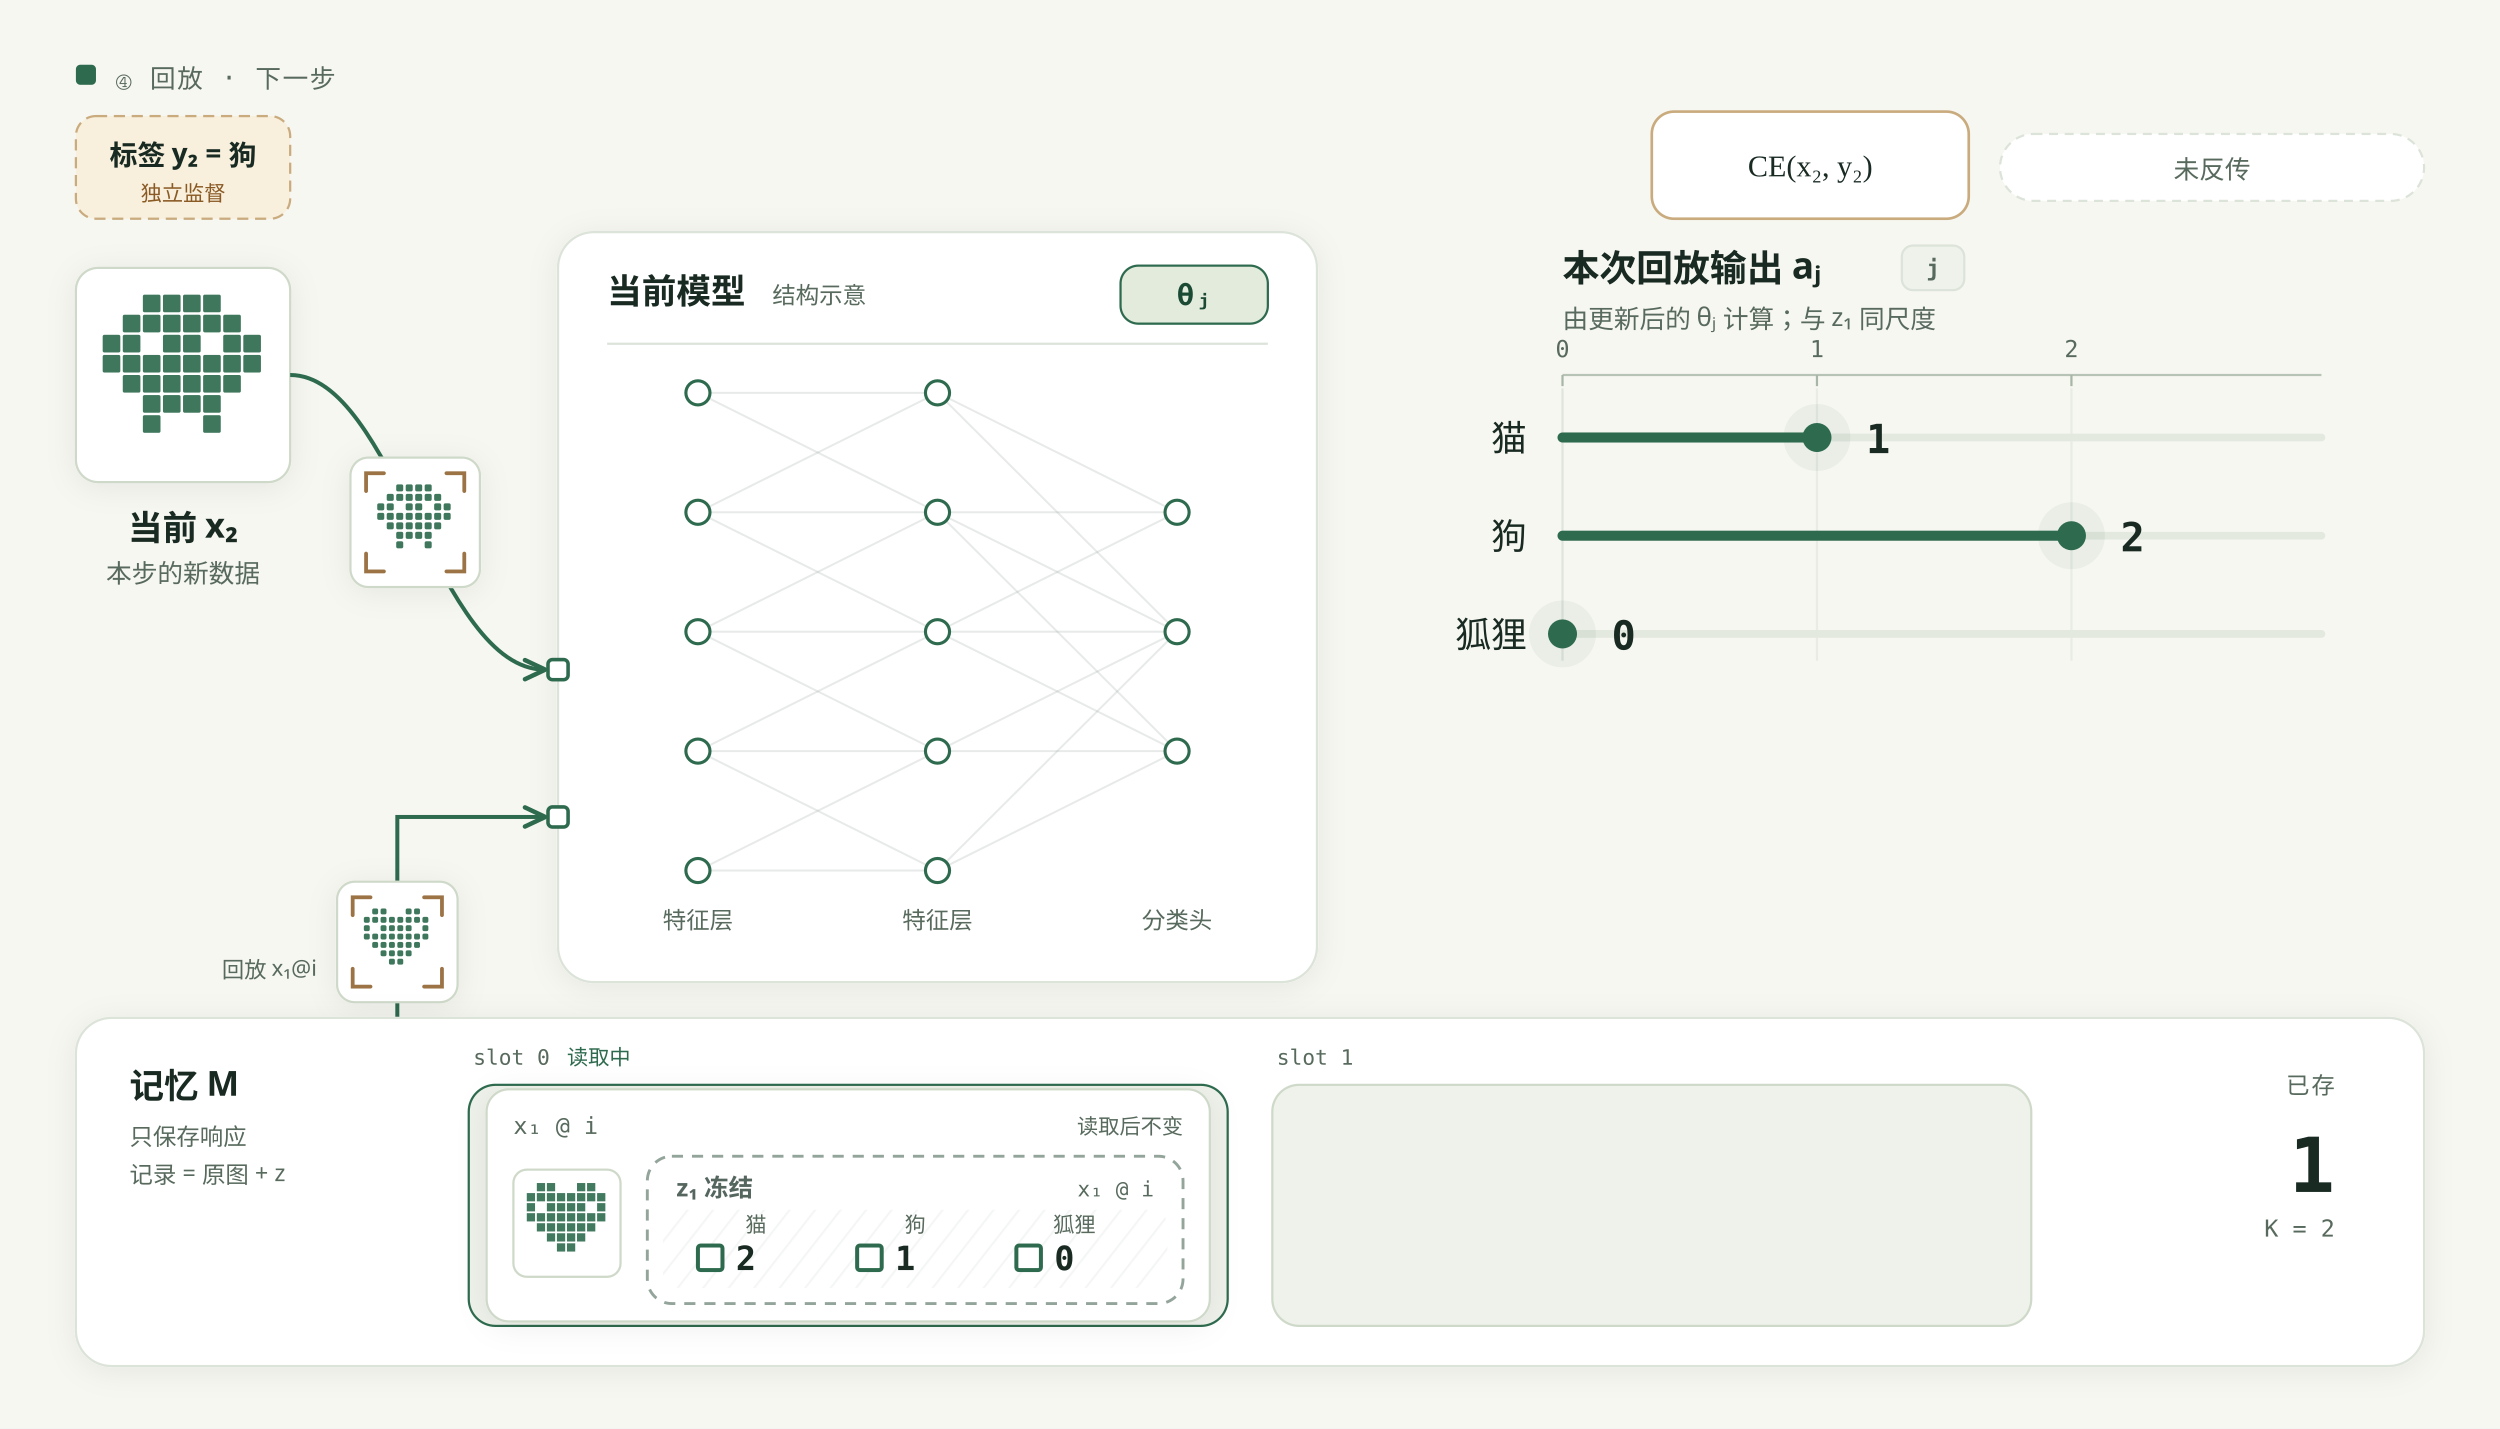
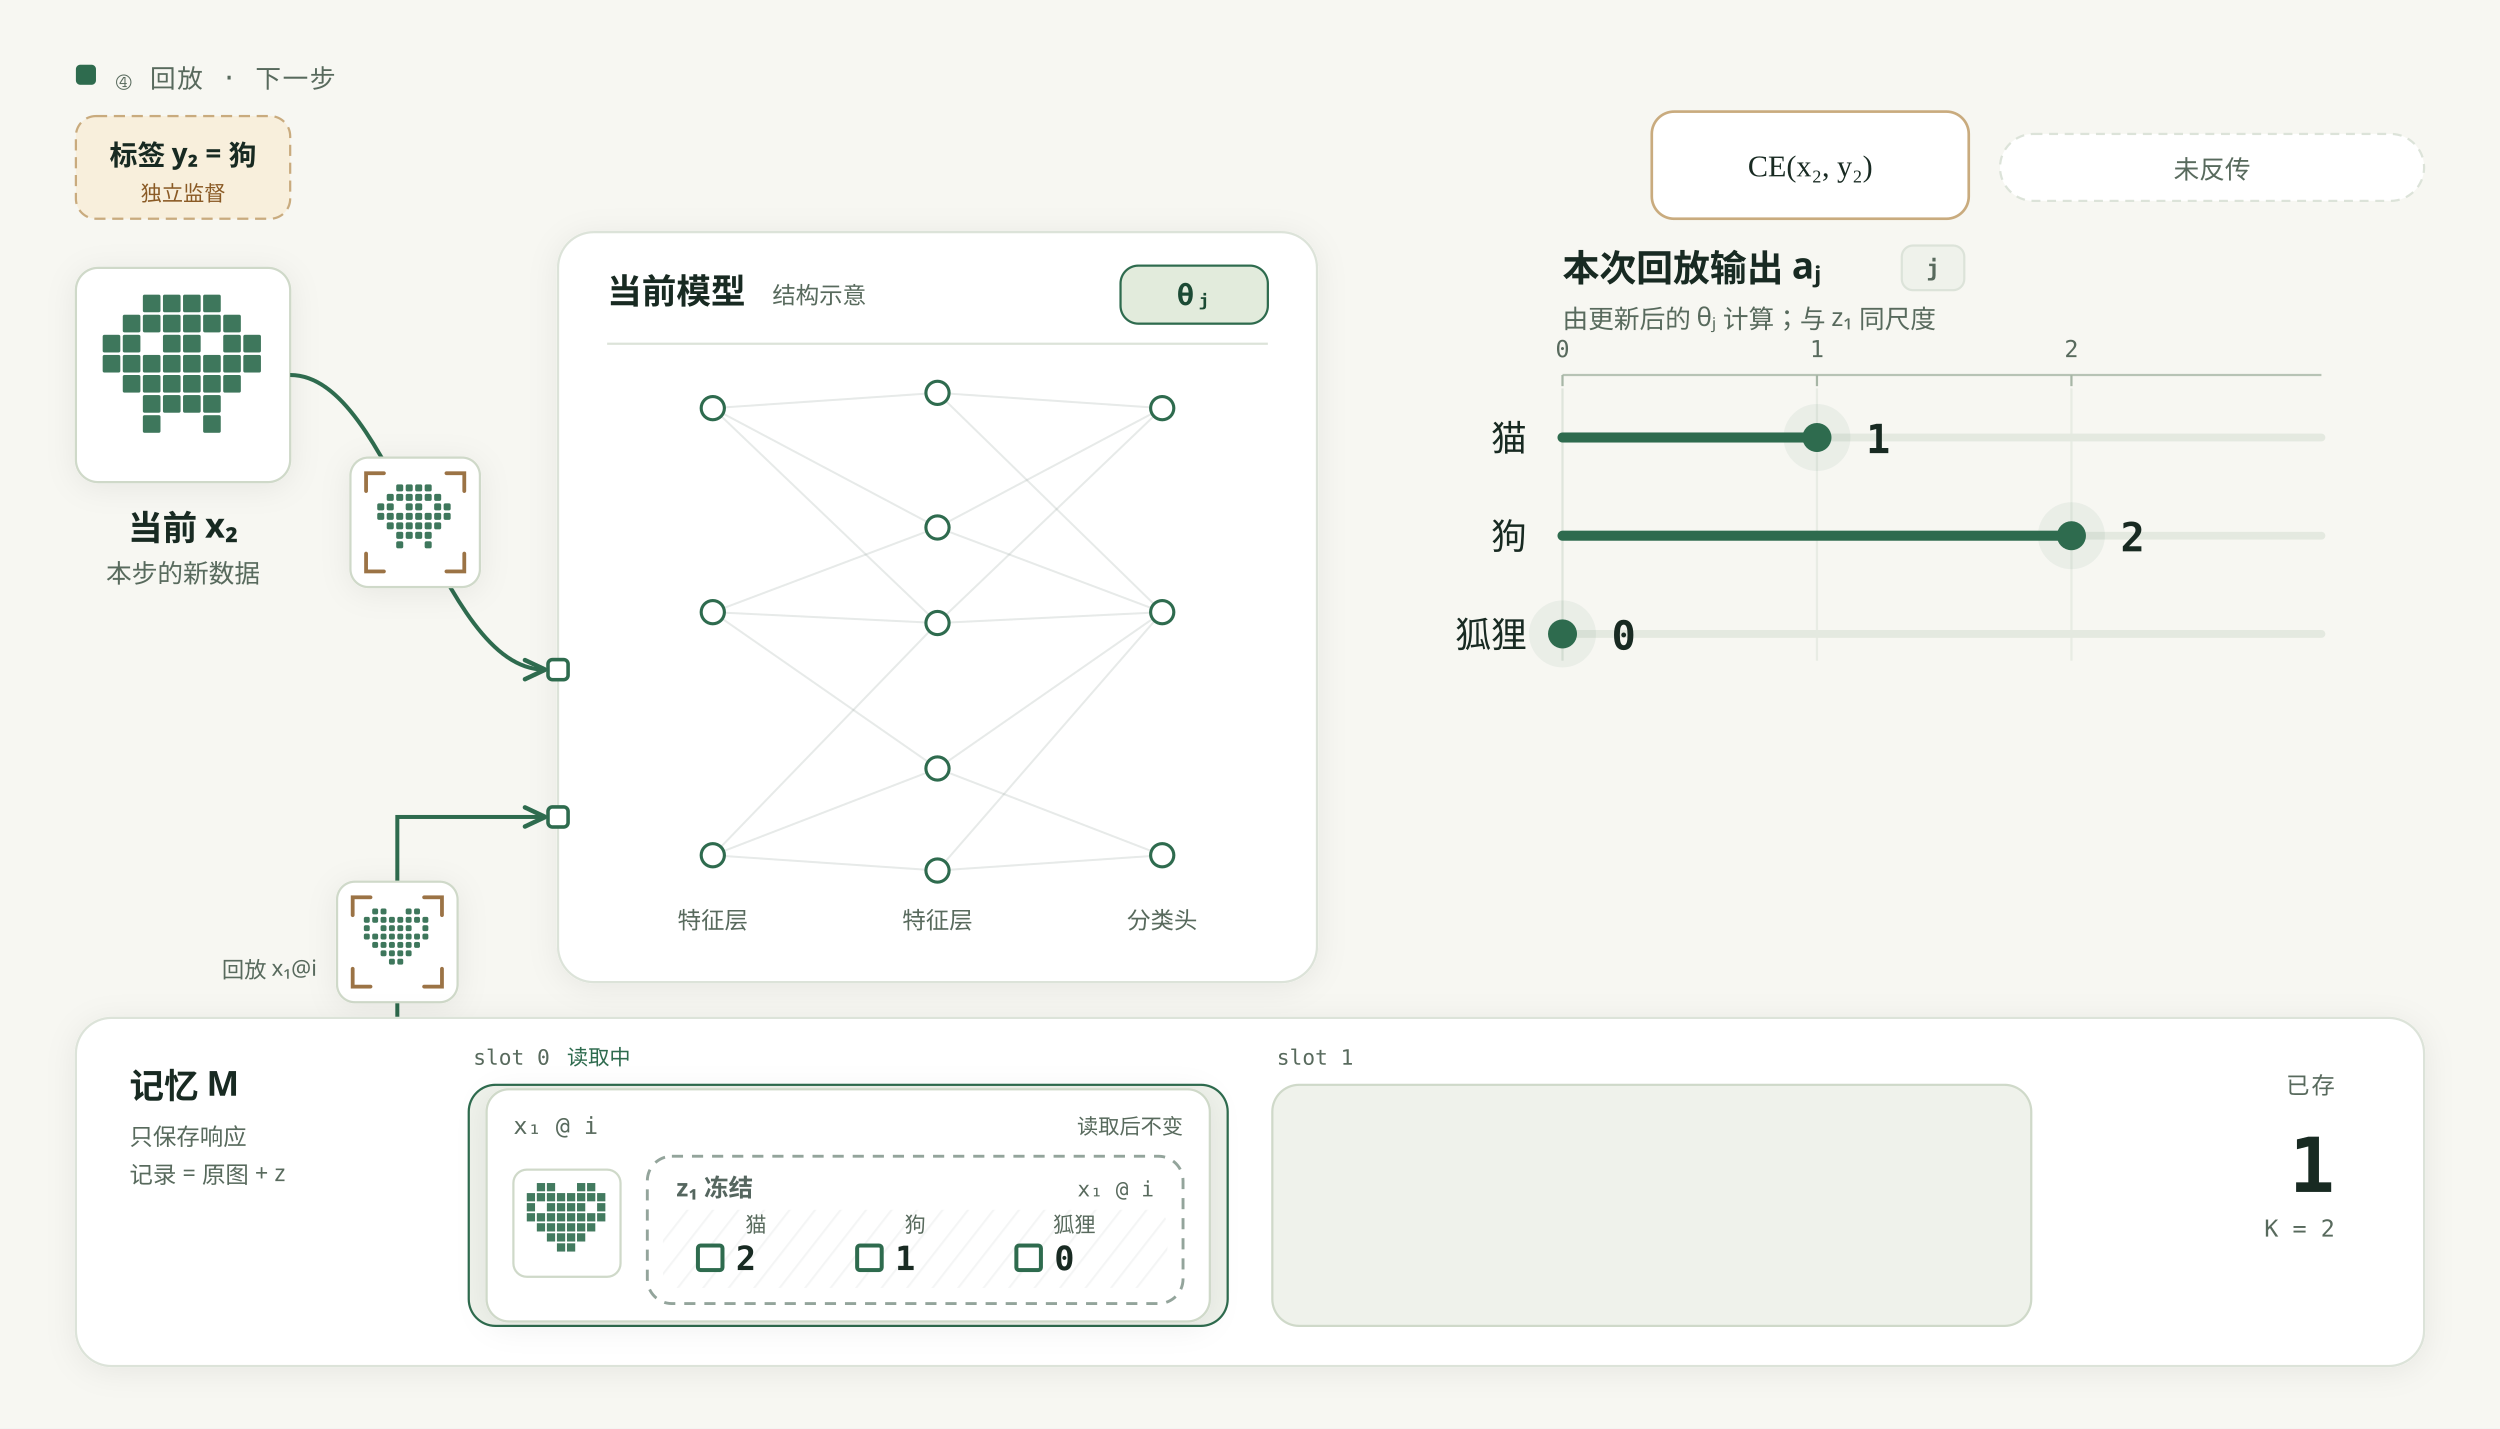
<svg xmlns="http://www.w3.org/2000/svg" width="1120" height="640" viewBox="0 0 1120 640" role="img" aria-labelledby="t d">
  <defs>
    <filter id="card" x="-25%" y="-25%" width="160%" height="165%">
      <feDropShadow dx="0" dy="2" stdDeviation="7" flood-color="#182a22" flood-opacity="0.07" />
    </filter>
    <pattern id="hatch" width="9" height="9" patternUnits="userSpaceOnUse" patternTransform="rotate(38)">
      <rect width="9" height="9" fill="#ffffff" />
      <rect width="1" height="9" fill="#55665f" opacity="0.06" />
    </pattern>
    <marker id="aData" viewBox="0 0 10 10" refX="8.4" refY="5" markerWidth="7" markerHeight="7" orient="auto-start-reverse">
      <path d="M1.4 1.6 L8.6 5 L1.4 8.4" fill="none" stroke="#2e6b4e" stroke-width="1.6" stroke-linecap="round" stroke-linejoin="round" />
    </marker>
    <marker id="aWarn" viewBox="0 0 10 10" refX="8.4" refY="5" markerWidth="7" markerHeight="7" orient="auto-start-reverse">
      <path d="M1.4 1.6 L8.6 5 L1.4 8.4" fill="none" stroke="#8a5a25" stroke-width="1.6" stroke-linecap="round" stroke-linejoin="round" />
    </marker>
    <marker id="aFrozen" viewBox="0 0 10 10" refX="8.4" refY="5" markerWidth="7" markerHeight="7" orient="auto-start-reverse">
      <path d="M1.4 1.6 L8.6 5 L1.4 8.4" fill="none" stroke="#7b8d84" stroke-width="1.6" stroke-linecap="round" stroke-linejoin="round" />
    </marker>
  </defs>
  <rect width="1120" height="640" fill="#f7f7f2" />
  <rect x="34" y="29" width="9" height="9" rx="2" fill="#2e6b4e" />
  <text x="52" y="39" font-family="'Cascadia Mono','Consolas','SFMono-Regular',monospace" font-size="11.5" fill="#586a5d" font-weight="400" text-anchor="start" letter-spacing="0.06em">④ 回放 · 下一步</text>
  <rect x="250" y="104" width="340" height="336" rx="16" fill="#ffffff" stroke="#dce3d9" stroke-width="1" filter="url(#card)" />
  <text x="272" y="136" font-family="'Segoe UI','Microsoft YaHei','PingFang SC',sans-serif" font-size="15.5" fill="#182a22" font-weight="600" text-anchor="start">当前模型</text>
  <text x="346" y="136" font-family="'Segoe UI','Microsoft YaHei','PingFang SC',sans-serif" font-size="10.5" fill="#586a5d" font-weight="400" text-anchor="start">结构示意</text>
  <g opacity="1">
    <rect x="502" y="119" width="66" height="26" rx="8" fill="#e2ebdc" stroke="#2e6b4e" stroke-width="1" />
    <text x="535" y="136.68" font-family="'Cascadia Mono','Consolas','SFMono-Regular',monospace" font-size="13" fill="#1b4a34" font-weight="600" text-anchor="middle">θⱼ</text>
  </g>
  <path d="M272 154H568" stroke="#dce3d9" stroke-width="1" />
-   <line x1="312.67" y1="176" x2="420" y2="176" stroke="#9aa8a1" stroke-width="0.9" opacity="0.24" />
-   <line x1="312.67" y1="176" x2="420" y2="229.5" stroke="#9aa8a1" stroke-width="0.9" opacity="0.24" />
-   <line x1="312.67" y1="229.5" x2="420" y2="176" stroke="#9aa8a1" stroke-width="0.9" opacity="0.24" />
-   <line x1="312.67" y1="229.5" x2="420" y2="229.5" stroke="#9aa8a1" stroke-width="0.9" opacity="0.24" />
-   <line x1="312.67" y1="229.5" x2="420" y2="283" stroke="#9aa8a1" stroke-width="0.9" opacity="0.24" />
-   <line x1="312.67" y1="283" x2="420" y2="229.5" stroke="#9aa8a1" stroke-width="0.9" opacity="0.24" />
-   <line x1="312.67" y1="283" x2="420" y2="283" stroke="#9aa8a1" stroke-width="0.9" opacity="0.24" />
-   <line x1="312.67" y1="283" x2="420" y2="336.5" stroke="#9aa8a1" stroke-width="0.9" opacity="0.24" />
-   <line x1="312.67" y1="336.5" x2="420" y2="283" stroke="#9aa8a1" stroke-width="0.9" opacity="0.24" />
-   <line x1="312.67" y1="336.5" x2="420" y2="336.5" stroke="#9aa8a1" stroke-width="0.9" opacity="0.24" />
-   <line x1="312.67" y1="336.5" x2="420" y2="390" stroke="#9aa8a1" stroke-width="0.9" opacity="0.24" />
-   <line x1="312.67" y1="390" x2="420" y2="336.5" stroke="#9aa8a1" stroke-width="0.9" opacity="0.24" />
-   <line x1="312.67" y1="390" x2="420" y2="390" stroke="#9aa8a1" stroke-width="0.9" opacity="0.24" />
-   <line x1="420" y1="176" x2="527.33" y2="229.5" stroke="#9aa8a1" stroke-width="0.9" opacity="0.24" />
-   <line x1="420" y1="176" x2="527.33" y2="283" stroke="#9aa8a1" stroke-width="0.9" opacity="0.24" />
-   <line x1="420" y1="229.5" x2="527.33" y2="229.5" stroke="#9aa8a1" stroke-width="0.9" opacity="0.24" />
-   <line x1="420" y1="229.5" x2="527.33" y2="283" stroke="#9aa8a1" stroke-width="0.9" opacity="0.24" />
-   <line x1="420" y1="229.5" x2="527.33" y2="336.5" stroke="#9aa8a1" stroke-width="0.9" opacity="0.24" />
-   <line x1="420" y1="283" x2="527.33" y2="229.5" stroke="#9aa8a1" stroke-width="0.9" opacity="0.24" />
-   <line x1="420" y1="283" x2="527.33" y2="283" stroke="#9aa8a1" stroke-width="0.9" opacity="0.24" />
-   <line x1="420" y1="283" x2="527.33" y2="336.5" stroke="#9aa8a1" stroke-width="0.9" opacity="0.24" />
-   <line x1="420" y1="336.5" x2="527.33" y2="283" stroke="#9aa8a1" stroke-width="0.9" opacity="0.24" />
-   <line x1="420" y1="336.5" x2="527.33" y2="336.5" stroke="#9aa8a1" stroke-width="0.9" opacity="0.24" />
-   <line x1="420" y1="390" x2="527.33" y2="283" stroke="#9aa8a1" stroke-width="0.9" opacity="0.24" />
-   <line x1="420" y1="390" x2="527.33" y2="336.5" stroke="#9aa8a1" stroke-width="0.9" opacity="0.24" />
-   <circle cx="312.67" cy="176" r="5.4" fill="#ffffff" stroke="#2e6b4e" stroke-width="1.4" />
-   <circle cx="312.67" cy="229.5" r="5.4" fill="#ffffff" stroke="#2e6b4e" stroke-width="1.4" />
-   <circle cx="312.67" cy="283" r="5.4" fill="#ffffff" stroke="#2e6b4e" stroke-width="1.4" />
-   <circle cx="312.67" cy="336.5" r="5.4" fill="#ffffff" stroke="#2e6b4e" stroke-width="1.4" />
-   <circle cx="312.67" cy="390" r="5.4" fill="#ffffff" stroke="#2e6b4e" stroke-width="1.4" />
-   <circle cx="420" cy="176" r="5.4" fill="#ffffff" stroke="#2e6b4e" stroke-width="1.4" />
-   <circle cx="420" cy="229.5" r="5.4" fill="#ffffff" stroke="#2e6b4e" stroke-width="1.4" />
-   <circle cx="420" cy="283" r="5.4" fill="#ffffff" stroke="#2e6b4e" stroke-width="1.4" />
-   <circle cx="420" cy="336.5" r="5.4" fill="#ffffff" stroke="#2e6b4e" stroke-width="1.4" />
-   <circle cx="420" cy="390" r="5.4" fill="#ffffff" stroke="#2e6b4e" stroke-width="1.4" />
-   <circle cx="527.33" cy="229.5" r="5.4" fill="#ffffff" stroke="#2e6b4e" stroke-width="1.4" />
-   <circle cx="527.33" cy="283" r="5.4" fill="#ffffff" stroke="#2e6b4e" stroke-width="1.4" />
-   <circle cx="527.33" cy="336.5" r="5.4" fill="#ffffff" stroke="#2e6b4e" stroke-width="1.4" />
-   <text x="312.67" y="416" font-family="'Segoe UI','Microsoft YaHei','PingFang SC',sans-serif" font-size="10.5" fill="#586a5d" font-weight="400" text-anchor="middle">特征层</text>
+   <line x1="319.33" y1="182.85" x2="420" y2="176" stroke="#9aa8a1" stroke-width="0.9" opacity="0.24" />
+   <line x1="319.33" y1="182.85" x2="420" y2="236.31" stroke="#9aa8a1" stroke-width="0.9" opacity="0.24" />
+   <line x1="319.33" y1="182.85" x2="420" y2="279.11" stroke="#9aa8a1" stroke-width="0.9" opacity="0.24" />
+   <line x1="319.33" y1="274.25" x2="420" y2="279.11" stroke="#9aa8a1" stroke-width="0.9" opacity="0.24" />
+   <line x1="319.33" y1="274.25" x2="420" y2="236.31" stroke="#9aa8a1" stroke-width="0.9" opacity="0.24" />
+   <line x1="319.33" y1="274.25" x2="420" y2="344.28" stroke="#9aa8a1" stroke-width="0.9" opacity="0.24" />
+   <line x1="319.33" y1="383.15" x2="420" y2="390" stroke="#9aa8a1" stroke-width="0.9" opacity="0.24" />
+   <line x1="319.33" y1="383.15" x2="420" y2="344.28" stroke="#9aa8a1" stroke-width="0.9" opacity="0.24" />
+   <line x1="319.33" y1="383.15" x2="420" y2="279.11" stroke="#9aa8a1" stroke-width="0.9" opacity="0.24" />
+   <line x1="420" y1="176" x2="520.67" y2="182.85" stroke="#9aa8a1" stroke-width="0.9" opacity="0.24" />
+   <line x1="420" y1="176" x2="520.67" y2="274.25" stroke="#9aa8a1" stroke-width="0.9" opacity="0.24" />
+   <line x1="420" y1="236.31" x2="520.67" y2="274.25" stroke="#9aa8a1" stroke-width="0.9" opacity="0.24" />
+   <line x1="420" y1="236.31" x2="520.67" y2="182.85" stroke="#9aa8a1" stroke-width="0.9" opacity="0.24" />
+   <line x1="420" y1="279.11" x2="520.67" y2="274.25" stroke="#9aa8a1" stroke-width="0.9" opacity="0.24" />
+   <line x1="420" y1="279.11" x2="520.67" y2="182.85" stroke="#9aa8a1" stroke-width="0.9" opacity="0.24" />
+   <line x1="420" y1="344.28" x2="520.67" y2="383.15" stroke="#9aa8a1" stroke-width="0.9" opacity="0.24" />
+   <line x1="420" y1="344.28" x2="520.67" y2="274.25" stroke="#9aa8a1" stroke-width="0.9" opacity="0.24" />
+   <line x1="420" y1="390" x2="520.67" y2="383.15" stroke="#9aa8a1" stroke-width="0.9" opacity="0.24" />
+   <line x1="420" y1="390" x2="520.67" y2="274.25" stroke="#9aa8a1" stroke-width="0.9" opacity="0.24" />
+   <circle cx="319.33" cy="182.85" r="5.2" fill="#ffffff" stroke="#2e6b4e" stroke-width="1.4" />
+   <circle cx="319.33" cy="274.25" r="5.2" fill="#ffffff" stroke="#2e6b4e" stroke-width="1.4" />
+   <circle cx="319.33" cy="383.15" r="5.2" fill="#ffffff" stroke="#2e6b4e" stroke-width="1.4" />
+   <circle cx="420" cy="176" r="5.2" fill="#ffffff" stroke="#2e6b4e" stroke-width="1.4" />
+   <circle cx="420" cy="236.31" r="5.2" fill="#ffffff" stroke="#2e6b4e" stroke-width="1.4" />
+   <circle cx="420" cy="279.11" r="5.2" fill="#ffffff" stroke="#2e6b4e" stroke-width="1.4" />
+   <circle cx="420" cy="344.28" r="5.2" fill="#ffffff" stroke="#2e6b4e" stroke-width="1.4" />
+   <circle cx="420" cy="390" r="5.2" fill="#ffffff" stroke="#2e6b4e" stroke-width="1.4" />
+   <circle cx="520.67" cy="182.85" r="5.2" fill="#ffffff" stroke="#2e6b4e" stroke-width="1.4" />
+   <circle cx="520.67" cy="274.25" r="5.2" fill="#ffffff" stroke="#2e6b4e" stroke-width="1.4" />
+   <circle cx="520.67" cy="383.15" r="5.2" fill="#ffffff" stroke="#2e6b4e" stroke-width="1.4" />
+   <text x="319.33" y="416" font-family="'Segoe UI','Microsoft YaHei','PingFang SC',sans-serif" font-size="10.5" fill="#586a5d" font-weight="400" text-anchor="middle">特征层</text>
  <text x="420" y="416" font-family="'Segoe UI','Microsoft YaHei','PingFang SC',sans-serif" font-size="10.5" fill="#586a5d" font-weight="400" text-anchor="middle">特征层</text>
-   <text x="527.33" y="416" font-family="'Segoe UI','Microsoft YaHei','PingFang SC',sans-serif" font-size="10.5" fill="#586a5d" font-weight="400" text-anchor="middle">分类头</text>
+   <text x="520.67" y="416" font-family="'Segoe UI','Microsoft YaHei','PingFang SC',sans-serif" font-size="10.5" fill="#586a5d" font-weight="400" text-anchor="middle">分类头</text>
  <rect x="245.5" y="295.5" width="9" height="9" rx="2" fill="#ffffff" stroke="#2e6b4e" stroke-width="1.6" />
  <rect x="245.5" y="361.5" width="9" height="9" rx="2" fill="#ffffff" stroke="#2e6b4e" stroke-width="1.6" />
  <g opacity="1">
    <rect x="34" y="120" width="96" height="96" rx="10" fill="#ffffff" stroke="#cfd9c9" stroke-width="1" filter="url(#card)" />
    <rect x="64" y="132" width="7.9" height="7.9" rx="0.7" fill="#2e6b4e" opacity="0.92" />
    <rect x="73" y="132" width="7.9" height="7.9" rx="0.7" fill="#2e6b4e" opacity="0.92" />
    <rect x="82" y="132" width="7.9" height="7.9" rx="0.7" fill="#2e6b4e" opacity="0.92" />
    <rect x="91" y="132" width="7.9" height="7.9" rx="0.7" fill="#2e6b4e" opacity="0.92" />
    <rect x="55" y="141" width="7.9" height="7.9" rx="0.7" fill="#2e6b4e" opacity="0.92" />
    <rect x="64" y="141" width="7.9" height="7.9" rx="0.7" fill="#2e6b4e" opacity="0.92" />
    <rect x="73" y="141" width="7.9" height="7.9" rx="0.7" fill="#2e6b4e" opacity="0.92" />
    <rect x="82" y="141" width="7.9" height="7.9" rx="0.7" fill="#2e6b4e" opacity="0.92" />
    <rect x="91" y="141" width="7.9" height="7.9" rx="0.7" fill="#2e6b4e" opacity="0.92" />
    <rect x="100" y="141" width="7.9" height="7.9" rx="0.7" fill="#2e6b4e" opacity="0.92" />
    <rect x="46" y="150" width="7.9" height="7.9" rx="0.7" fill="#2e6b4e" opacity="0.92" />
    <rect x="55" y="150" width="7.9" height="7.9" rx="0.7" fill="#2e6b4e" opacity="0.92" />
    <rect x="73" y="150" width="7.9" height="7.9" rx="0.7" fill="#2e6b4e" opacity="0.92" />
    <rect x="82" y="150" width="7.9" height="7.9" rx="0.7" fill="#2e6b4e" opacity="0.92" />
    <rect x="100" y="150" width="7.9" height="7.9" rx="0.7" fill="#2e6b4e" opacity="0.92" />
    <rect x="109" y="150" width="7.9" height="7.9" rx="0.7" fill="#2e6b4e" opacity="0.92" />
    <rect x="46" y="159" width="7.9" height="7.9" rx="0.7" fill="#2e6b4e" opacity="0.92" />
    <rect x="55" y="159" width="7.9" height="7.9" rx="0.7" fill="#2e6b4e" opacity="0.92" />
    <rect x="64" y="159" width="7.9" height="7.9" rx="0.7" fill="#2e6b4e" opacity="0.92" />
    <rect x="73" y="159" width="7.9" height="7.9" rx="0.7" fill="#2e6b4e" opacity="0.92" />
    <rect x="82" y="159" width="7.9" height="7.9" rx="0.7" fill="#2e6b4e" opacity="0.92" />
    <rect x="91" y="159" width="7.9" height="7.9" rx="0.7" fill="#2e6b4e" opacity="0.92" />
    <rect x="100" y="159" width="7.9" height="7.9" rx="0.7" fill="#2e6b4e" opacity="0.92" />
    <rect x="109" y="159" width="7.9" height="7.9" rx="0.7" fill="#2e6b4e" opacity="0.92" />
    <rect x="55" y="168" width="7.9" height="7.9" rx="0.7" fill="#2e6b4e" opacity="0.92" />
    <rect x="64" y="168" width="7.9" height="7.9" rx="0.7" fill="#2e6b4e" opacity="0.92" />
    <rect x="73" y="168" width="7.9" height="7.9" rx="0.7" fill="#2e6b4e" opacity="0.92" />
    <rect x="82" y="168" width="7.9" height="7.9" rx="0.7" fill="#2e6b4e" opacity="0.92" />
    <rect x="91" y="168" width="7.9" height="7.9" rx="0.7" fill="#2e6b4e" opacity="0.92" />
    <rect x="100" y="168" width="7.9" height="7.9" rx="0.7" fill="#2e6b4e" opacity="0.92" />
    <rect x="64" y="177" width="7.9" height="7.9" rx="0.7" fill="#2e6b4e" opacity="0.92" />
    <rect x="73" y="177" width="7.9" height="7.9" rx="0.7" fill="#2e6b4e" opacity="0.92" />
    <rect x="82" y="177" width="7.9" height="7.9" rx="0.7" fill="#2e6b4e" opacity="0.92" />
    <rect x="91" y="177" width="7.9" height="7.9" rx="0.7" fill="#2e6b4e" opacity="0.92" />
    <rect x="64" y="186" width="7.9" height="7.9" rx="0.7" fill="#2e6b4e" opacity="0.92" />
    <rect x="91" y="186" width="7.9" height="7.9" rx="0.7" fill="#2e6b4e" opacity="0.92" />
  </g>
  <text x="82" y="242" font-family="'Segoe UI','Microsoft YaHei','PingFang SC',sans-serif" font-size="15.5" fill="#182a22" font-weight="600" text-anchor="middle">当前 x₂</text>
  <text x="82" y="261" font-family="'Segoe UI','Microsoft YaHei','PingFang SC',sans-serif" font-size="11.5" fill="#586a5d" font-weight="400" text-anchor="middle">本步的新数据</text>
  <path d="M130 168C176 168 196 300 244 300" fill="none" stroke="#2e6b4e" stroke-width="1.8" marker-end="url(#aData)" />
  <g opacity="1">
    <rect x="157" y="205" width="58" height="58" rx="8" fill="#ffffff" stroke="#cfd9c9" stroke-width="1" filter="url(#card)" />
    <rect x="177.5" y="217" width="3.15" height="3.15" rx="0.7" fill="#2e6b4e" opacity="0.92" />
    <rect x="181.75" y="217" width="3.15" height="3.15" rx="0.7" fill="#2e6b4e" opacity="0.92" />
    <rect x="186" y="217" width="3.15" height="3.15" rx="0.7" fill="#2e6b4e" opacity="0.92" />
    <rect x="190.25" y="217" width="3.15" height="3.15" rx="0.7" fill="#2e6b4e" opacity="0.92" />
    <rect x="173.25" y="221.25" width="3.15" height="3.15" rx="0.7" fill="#2e6b4e" opacity="0.92" />
    <rect x="177.5" y="221.25" width="3.15" height="3.15" rx="0.7" fill="#2e6b4e" opacity="0.92" />
    <rect x="181.75" y="221.25" width="3.15" height="3.15" rx="0.7" fill="#2e6b4e" opacity="0.92" />
    <rect x="186" y="221.25" width="3.15" height="3.15" rx="0.7" fill="#2e6b4e" opacity="0.92" />
    <rect x="190.25" y="221.25" width="3.15" height="3.15" rx="0.7" fill="#2e6b4e" opacity="0.92" />
    <rect x="194.5" y="221.25" width="3.15" height="3.15" rx="0.7" fill="#2e6b4e" opacity="0.92" />
    <rect x="169" y="225.5" width="3.15" height="3.15" rx="0.7" fill="#2e6b4e" opacity="0.92" />
    <rect x="173.25" y="225.5" width="3.15" height="3.15" rx="0.7" fill="#2e6b4e" opacity="0.92" />
    <rect x="181.75" y="225.5" width="3.15" height="3.15" rx="0.7" fill="#2e6b4e" opacity="0.92" />
    <rect x="186" y="225.5" width="3.15" height="3.15" rx="0.7" fill="#2e6b4e" opacity="0.92" />
    <rect x="194.5" y="225.5" width="3.15" height="3.15" rx="0.7" fill="#2e6b4e" opacity="0.92" />
    <rect x="198.75" y="225.5" width="3.15" height="3.15" rx="0.7" fill="#2e6b4e" opacity="0.92" />
    <rect x="169" y="229.75" width="3.15" height="3.15" rx="0.7" fill="#2e6b4e" opacity="0.92" />
    <rect x="173.25" y="229.75" width="3.15" height="3.15" rx="0.7" fill="#2e6b4e" opacity="0.92" />
    <rect x="177.5" y="229.75" width="3.15" height="3.15" rx="0.7" fill="#2e6b4e" opacity="0.92" />
    <rect x="181.75" y="229.75" width="3.15" height="3.15" rx="0.7" fill="#2e6b4e" opacity="0.92" />
    <rect x="186" y="229.75" width="3.15" height="3.15" rx="0.7" fill="#2e6b4e" opacity="0.92" />
    <rect x="190.25" y="229.75" width="3.15" height="3.15" rx="0.7" fill="#2e6b4e" opacity="0.92" />
    <rect x="194.5" y="229.75" width="3.15" height="3.15" rx="0.7" fill="#2e6b4e" opacity="0.92" />
    <rect x="198.75" y="229.75" width="3.15" height="3.15" rx="0.7" fill="#2e6b4e" opacity="0.92" />
    <rect x="173.25" y="234" width="3.15" height="3.15" rx="0.7" fill="#2e6b4e" opacity="0.92" />
    <rect x="177.5" y="234" width="3.15" height="3.15" rx="0.7" fill="#2e6b4e" opacity="0.92" />
    <rect x="181.75" y="234" width="3.15" height="3.15" rx="0.7" fill="#2e6b4e" opacity="0.92" />
    <rect x="186" y="234" width="3.15" height="3.15" rx="0.7" fill="#2e6b4e" opacity="0.92" />
    <rect x="190.25" y="234" width="3.15" height="3.15" rx="0.7" fill="#2e6b4e" opacity="0.92" />
    <rect x="194.5" y="234" width="3.15" height="3.15" rx="0.7" fill="#2e6b4e" opacity="0.92" />
    <rect x="177.5" y="238.25" width="3.15" height="3.15" rx="0.7" fill="#2e6b4e" opacity="0.92" />
    <rect x="181.75" y="238.25" width="3.15" height="3.15" rx="0.7" fill="#2e6b4e" opacity="0.92" />
    <rect x="186" y="238.25" width="3.15" height="3.15" rx="0.7" fill="#2e6b4e" opacity="0.92" />
    <rect x="190.25" y="238.25" width="3.15" height="3.15" rx="0.7" fill="#2e6b4e" opacity="0.92" />
    <rect x="177.5" y="242.5" width="3.15" height="3.15" rx="0.7" fill="#2e6b4e" opacity="0.92" />
    <rect x="190.25" y="242.5" width="3.15" height="3.15" rx="0.7" fill="#2e6b4e" opacity="0.92" />
    <path d="M164 220V212H172" fill="none" stroke="#8a5a25" stroke-width="1.7" stroke-linecap="round" opacity="0.85" />
    <path d="M208 220V212H200" fill="none" stroke="#8a5a25" stroke-width="1.7" stroke-linecap="round" opacity="0.85" />
    <path d="M164 248V256H172" fill="none" stroke="#8a5a25" stroke-width="1.7" stroke-linecap="round" opacity="0.85" />
    <path d="M208 248V256H200" fill="none" stroke="#8a5a25" stroke-width="1.7" stroke-linecap="round" opacity="0.85" />
  </g>
  <path d="M206 530H178V366H244" fill="none" stroke="#2e6b4e" stroke-width="1.8" marker-end="url(#aData)" />
  <g opacity="1">
    <rect x="151" y="395" width="54" height="54" rx="8" fill="#ffffff" stroke="#cfd9c9" stroke-width="1" filter="url(#card)" />
    <rect x="166.75" y="407" width="2.65" height="2.65" rx="0.7" fill="#2e6b4e" opacity="0.92" />
    <rect x="170.5" y="407" width="2.65" height="2.65" rx="0.7" fill="#2e6b4e" opacity="0.92" />
    <rect x="181.75" y="407" width="2.65" height="2.65" rx="0.7" fill="#2e6b4e" opacity="0.92" />
    <rect x="185.5" y="407" width="2.65" height="2.65" rx="0.7" fill="#2e6b4e" opacity="0.92" />
    <rect x="163" y="410.75" width="2.65" height="2.65" rx="0.7" fill="#2e6b4e" opacity="0.92" />
    <rect x="166.75" y="410.75" width="2.65" height="2.65" rx="0.7" fill="#2e6b4e" opacity="0.92" />
    <rect x="170.5" y="410.75" width="2.65" height="2.65" rx="0.7" fill="#2e6b4e" opacity="0.92" />
    <rect x="174.25" y="410.75" width="2.65" height="2.65" rx="0.7" fill="#2e6b4e" opacity="0.92" />
    <rect x="178" y="410.75" width="2.65" height="2.65" rx="0.7" fill="#2e6b4e" opacity="0.92" />
    <rect x="181.75" y="410.75" width="2.65" height="2.65" rx="0.7" fill="#2e6b4e" opacity="0.92" />
    <rect x="185.5" y="410.75" width="2.65" height="2.65" rx="0.7" fill="#2e6b4e" opacity="0.92" />
    <rect x="189.25" y="410.75" width="2.65" height="2.65" rx="0.7" fill="#2e6b4e" opacity="0.92" />
    <rect x="163" y="414.5" width="2.65" height="2.65" rx="0.7" fill="#2e6b4e" opacity="0.92" />
    <rect x="170.5" y="414.5" width="2.65" height="2.65" rx="0.7" fill="#2e6b4e" opacity="0.92" />
    <rect x="174.25" y="414.5" width="2.65" height="2.65" rx="0.7" fill="#2e6b4e" opacity="0.92" />
    <rect x="178" y="414.5" width="2.65" height="2.65" rx="0.7" fill="#2e6b4e" opacity="0.92" />
    <rect x="181.75" y="414.5" width="2.65" height="2.65" rx="0.7" fill="#2e6b4e" opacity="0.92" />
    <rect x="189.25" y="414.5" width="2.65" height="2.65" rx="0.7" fill="#2e6b4e" opacity="0.92" />
    <rect x="163" y="418.25" width="2.65" height="2.65" rx="0.7" fill="#2e6b4e" opacity="0.92" />
    <rect x="166.75" y="418.25" width="2.65" height="2.65" rx="0.7" fill="#2e6b4e" opacity="0.92" />
    <rect x="170.5" y="418.25" width="2.65" height="2.65" rx="0.7" fill="#2e6b4e" opacity="0.92" />
    <rect x="174.25" y="418.25" width="2.65" height="2.65" rx="0.7" fill="#2e6b4e" opacity="0.92" />
    <rect x="178" y="418.25" width="2.65" height="2.65" rx="0.7" fill="#2e6b4e" opacity="0.92" />
    <rect x="181.75" y="418.25" width="2.65" height="2.65" rx="0.7" fill="#2e6b4e" opacity="0.92" />
    <rect x="185.5" y="418.25" width="2.65" height="2.65" rx="0.7" fill="#2e6b4e" opacity="0.92" />
    <rect x="189.25" y="418.25" width="2.65" height="2.65" rx="0.7" fill="#2e6b4e" opacity="0.92" />
    <rect x="166.75" y="422" width="2.65" height="2.65" rx="0.7" fill="#2e6b4e" opacity="0.92" />
    <rect x="170.5" y="422" width="2.65" height="2.65" rx="0.7" fill="#2e6b4e" opacity="0.92" />
    <rect x="174.25" y="422" width="2.65" height="2.65" rx="0.7" fill="#2e6b4e" opacity="0.92" />
    <rect x="178" y="422" width="2.65" height="2.65" rx="0.7" fill="#2e6b4e" opacity="0.92" />
    <rect x="181.75" y="422" width="2.65" height="2.65" rx="0.7" fill="#2e6b4e" opacity="0.92" />
    <rect x="185.5" y="422" width="2.65" height="2.65" rx="0.7" fill="#2e6b4e" opacity="0.92" />
    <rect x="170.5" y="425.75" width="2.65" height="2.65" rx="0.7" fill="#2e6b4e" opacity="0.92" />
    <rect x="174.25" y="425.75" width="2.65" height="2.65" rx="0.7" fill="#2e6b4e" opacity="0.92" />
    <rect x="178" y="425.75" width="2.65" height="2.65" rx="0.7" fill="#2e6b4e" opacity="0.92" />
    <rect x="181.75" y="425.75" width="2.65" height="2.65" rx="0.7" fill="#2e6b4e" opacity="0.92" />
    <rect x="174.25" y="429.5" width="2.65" height="2.65" rx="0.7" fill="#2e6b4e" opacity="0.92" />
    <rect x="178" y="429.5" width="2.65" height="2.65" rx="0.7" fill="#2e6b4e" opacity="0.92" />
    <path d="M158 410V402H166" fill="none" stroke="#8a5a25" stroke-width="1.7" stroke-linecap="round" opacity="0.85" />
    <path d="M198 410V402H190" fill="none" stroke="#8a5a25" stroke-width="1.7" stroke-linecap="round" opacity="0.85" />
    <path d="M158 434V442H166" fill="none" stroke="#8a5a25" stroke-width="1.7" stroke-linecap="round" opacity="0.85" />
    <path d="M198 434V442H190" fill="none" stroke="#8a5a25" stroke-width="1.7" stroke-linecap="round" opacity="0.85" />
  </g>
  <text x="142" y="438" font-family="'Segoe UI','Microsoft YaHei','PingFang SC',sans-serif" font-size="10" fill="#586a5d" font-weight="400" text-anchor="end">回放 x₁@i</text>
  <g opacity="1">
    <text x="700" y="126" font-family="'Segoe UI','Microsoft YaHei','PingFang SC',sans-serif" font-size="16.5" fill="#182a22" font-weight="600" text-anchor="start">本次回放输出 aⱼ</text>
    <g opacity="1">
      <rect x="852" y="110" width="28" height="20" rx="5" fill="#eff2eb" stroke="#dce3d9" stroke-width="1" />
      <text x="866" y="123.6" font-family="'Cascadia Mono','Consolas','SFMono-Regular',monospace" font-size="10" fill="#586a5d" font-weight="600" text-anchor="middle">j</text>
    </g>
    <text x="700" y="147" font-family="'Segoe UI','Microsoft YaHei','PingFang SC',sans-serif" font-size="11.5" fill="#586a5d" font-weight="400" text-anchor="start">由更新后的 θⱼ 计算；与 z₁ 同尺度</text>
    <path d="M700 168H1040" stroke="#a7b6a6" stroke-width="1" opacity="0.8" />
    <path d="M700 168v5" stroke="#a7b6a6" stroke-width="1" />
    <text x="700" y="160" font-family="'Cascadia Mono','Consolas','SFMono-Regular',monospace" font-size="10.5" fill="#586a5d" font-weight="400" text-anchor="middle">0</text>
    <path d="M814 168v5" stroke="#a7b6a6" stroke-width="1" />
    <text x="814" y="160" font-family="'Cascadia Mono','Consolas','SFMono-Regular',monospace" font-size="10.5" fill="#586a5d" font-weight="400" text-anchor="middle">1</text>
    <path d="M814 174V296" stroke="#e8ece4" stroke-width="1" />
    <path d="M928 168v5" stroke="#a7b6a6" stroke-width="1" />
    <text x="928" y="160" font-family="'Cascadia Mono','Consolas','SFMono-Regular',monospace" font-size="10.5" fill="#586a5d" font-weight="400" text-anchor="middle">2</text>
    <path d="M928 174V296" stroke="#e8ece4" stroke-width="1" />
    <path d="M700 174V296" stroke="#dfe5dc" stroke-width="1" />
    <text x="684" y="202" font-family="'Segoe UI','Microsoft YaHei','PingFang SC',sans-serif" font-size="16" fill="#182a22" font-weight="500" text-anchor="end">猫</text>
    <path d="M700 196H1040" stroke="#e4e9e0" stroke-width="3.5" stroke-linecap="round" />
    <path d="M700 196H814" stroke="#2e6b4e" stroke-width="4.5" stroke-linecap="round" />
    <circle cx="814" cy="196" r="15" fill="#2e6b4e" opacity="0.07" />
    <circle cx="814" cy="196" r="6.5" fill="#2e6b4e" />
    <text x="836" y="203" font-family="'Cascadia Mono','Consolas','SFMono-Regular',monospace" font-size="18" fill="#182a22" font-weight="600" text-anchor="start">1</text>
    <text x="684" y="246" font-family="'Segoe UI','Microsoft YaHei','PingFang SC',sans-serif" font-size="16" fill="#182a22" font-weight="500" text-anchor="end">狗</text>
    <path d="M700 240H1040" stroke="#e4e9e0" stroke-width="3.5" stroke-linecap="round" />
    <path d="M700 240H928" stroke="#2e6b4e" stroke-width="4.5" stroke-linecap="round" />
    <circle cx="928" cy="240" r="15" fill="#2e6b4e" opacity="0.07" />
    <circle cx="928" cy="240" r="6.5" fill="#2e6b4e" />
    <text x="950" y="247" font-family="'Cascadia Mono','Consolas','SFMono-Regular',monospace" font-size="18" fill="#182a22" font-weight="600" text-anchor="start">2</text>
    <text x="684" y="290" font-family="'Segoe UI','Microsoft YaHei','PingFang SC',sans-serif" font-size="16" fill="#182a22" font-weight="500" text-anchor="end">狐狸</text>
    <path d="M700 284H1040" stroke="#e4e9e0" stroke-width="3.5" stroke-linecap="round" />
    <path d="M700 284H700" stroke="#2e6b4e" stroke-width="4.5" stroke-linecap="round" />
    <circle cx="700" cy="284" r="15" fill="#2e6b4e" opacity="0.07" />
    <circle cx="700" cy="284" r="6.5" fill="#2e6b4e" />
    <text x="722" y="291" font-family="'Cascadia Mono','Consolas','SFMono-Regular',monospace" font-size="18" fill="#182a22" font-weight="600" text-anchor="start">0</text>
  </g>
  <rect x="34" y="52" width="96" height="46" rx="9" fill="#f8efdc" stroke="#c9ab7e" stroke-width="1" stroke-dasharray="5 3" />
  <text x="82" y="74" font-family="'Segoe UI','Microsoft YaHei','PingFang SC',sans-serif" font-size="12.5" fill="#182a22" font-weight="600" text-anchor="middle">标签 y₂ = 狗</text>
  <text x="82" y="90" font-family="'Segoe UI','Microsoft YaHei','PingFang SC',sans-serif" font-size="9.5" fill="#8a5a25" font-weight="400" text-anchor="middle">独立监督</text>
  <rect x="740" y="50" width="142" height="48" rx="10" fill="#ffffff" stroke="#c9ab7e" stroke-width="1.2" />
  <text x="811" y="79" font-family="'Cambria Math','STIX Two Math','Times New Roman',serif" font-size="13.5" fill="#182a22" font-weight="500" text-anchor="middle">CE(x₂, y₂)</text>
  <rect x="896" y="60" width="190" height="30" rx="15" fill="#ffffff" stroke="#dce3d9" stroke-width="1" stroke-dasharray="4 3" />
  <text x="991" y="80" font-family="'Segoe UI','Microsoft YaHei','PingFang SC',sans-serif" font-size="11.5" fill="#586a5d" font-weight="500" text-anchor="middle">未反传</text>
  <g>
    <rect x="34" y="456" width="1052" height="156" rx="16" fill="#ffffff" stroke="#dce3d9" stroke-width="1" filter="url(#card)" />
    <text x="58" y="492" font-family="'Segoe UI','Microsoft YaHei','PingFang SC',sans-serif" font-size="15.5" fill="#182a22" font-weight="600" text-anchor="start">记忆 M</text>
    <text x="58" y="513" font-family="'Segoe UI','Microsoft YaHei','PingFang SC',sans-serif" font-size="10.5" fill="#586a5d" font-weight="400" text-anchor="start">只保存响应</text>
    <text x="58" y="530" font-family="'Segoe UI','Microsoft YaHei','PingFang SC',sans-serif" font-size="10.5" fill="#586a5d" font-weight="400" text-anchor="start">记录 = 原图 + z</text>
    <rect x="210" y="486" width="340" height="108" rx="12" fill="#eff2eb" stroke="#2e6b4e" stroke-width="1" />
    <text x="212" y="477" font-family="'Cascadia Mono','Consolas','SFMono-Regular',monospace" font-size="9.5" fill="#586a5d" font-weight="400" text-anchor="start">slot 0</text>
    <text x="254" y="477" font-family="'Segoe UI','Microsoft YaHei','PingFang SC',sans-serif" font-size="9.5" fill="#2e6b4e" font-weight="400" text-anchor="start">读取中</text>
    <rect x="570" y="486" width="340" height="108" rx="12" fill="#eff2eb" stroke="#cfd9c9" stroke-width="1" />
    <text x="572" y="477" font-family="'Cascadia Mono','Consolas','SFMono-Regular',monospace" font-size="9.5" fill="#586a5d" font-weight="400" text-anchor="start">slot 1</text>
    <text x="1046" y="490" font-family="'Segoe UI','Microsoft YaHei','PingFang SC',sans-serif" font-size="10.5" fill="#586a5d" font-weight="400" text-anchor="end" letter-spacing="0.08em">已存</text>
    <text x="1046" y="534" font-family="'Cascadia Mono','Consolas','SFMono-Regular',monospace" font-size="34" fill="#182a22" font-weight="600" text-anchor="end">1</text>
    <text x="1046" y="554" font-family="'Cascadia Mono','Consolas','SFMono-Regular',monospace" font-size="10.5" fill="#586a5d" font-weight="400" text-anchor="end">K = 2</text>
  </g>
  <g opacity="1">
    <rect x="218" y="488" width="324" height="104" rx="10" fill="#ffffff" stroke="#cfd9c9" stroke-width="1" filter="url(#card)" />
    <rect x="230" y="524" width="48" height="48" rx="6" fill="#ffffff" stroke="#cfd9c9" stroke-width="1" />
    <rect x="240.5" y="530" width="3.7" height="3.7" fill="#2e6b4e" opacity="0.9" />
    <rect x="245" y="530" width="3.7" height="3.7" fill="#2e6b4e" opacity="0.9" />
    <rect x="258.5" y="530" width="3.7" height="3.7" fill="#2e6b4e" opacity="0.9" />
    <rect x="263" y="530" width="3.7" height="3.7" fill="#2e6b4e" opacity="0.9" />
    <rect x="236" y="534.5" width="3.7" height="3.7" fill="#2e6b4e" opacity="0.9" />
    <rect x="240.5" y="534.5" width="3.7" height="3.7" fill="#2e6b4e" opacity="0.9" />
    <rect x="245" y="534.5" width="3.7" height="3.7" fill="#2e6b4e" opacity="0.9" />
    <rect x="249.5" y="534.5" width="3.7" height="3.7" fill="#2e6b4e" opacity="0.9" />
    <rect x="254" y="534.5" width="3.7" height="3.7" fill="#2e6b4e" opacity="0.9" />
    <rect x="258.5" y="534.5" width="3.7" height="3.7" fill="#2e6b4e" opacity="0.9" />
    <rect x="263" y="534.5" width="3.7" height="3.7" fill="#2e6b4e" opacity="0.9" />
    <rect x="267.5" y="534.5" width="3.7" height="3.7" fill="#2e6b4e" opacity="0.9" />
    <rect x="236" y="539" width="3.7" height="3.7" fill="#2e6b4e" opacity="0.9" />
    <rect x="245" y="539" width="3.7" height="3.7" fill="#2e6b4e" opacity="0.9" />
    <rect x="249.5" y="539" width="3.7" height="3.7" fill="#2e6b4e" opacity="0.9" />
    <rect x="254" y="539" width="3.7" height="3.7" fill="#2e6b4e" opacity="0.9" />
    <rect x="258.5" y="539" width="3.7" height="3.7" fill="#2e6b4e" opacity="0.9" />
    <rect x="267.5" y="539" width="3.7" height="3.7" fill="#2e6b4e" opacity="0.9" />
    <rect x="236" y="543.5" width="3.7" height="3.7" fill="#2e6b4e" opacity="0.9" />
    <rect x="240.5" y="543.5" width="3.7" height="3.7" fill="#2e6b4e" opacity="0.9" />
    <rect x="245" y="543.5" width="3.7" height="3.7" fill="#2e6b4e" opacity="0.9" />
    <rect x="249.5" y="543.5" width="3.7" height="3.7" fill="#2e6b4e" opacity="0.9" />
    <rect x="254" y="543.5" width="3.7" height="3.7" fill="#2e6b4e" opacity="0.9" />
    <rect x="258.5" y="543.5" width="3.7" height="3.7" fill="#2e6b4e" opacity="0.9" />
    <rect x="263" y="543.5" width="3.7" height="3.7" fill="#2e6b4e" opacity="0.9" />
    <rect x="267.5" y="543.5" width="3.7" height="3.7" fill="#2e6b4e" opacity="0.9" />
    <rect x="240.5" y="548" width="3.7" height="3.7" fill="#2e6b4e" opacity="0.9" />
    <rect x="245" y="548" width="3.7" height="3.7" fill="#2e6b4e" opacity="0.9" />
    <rect x="249.5" y="548" width="3.7" height="3.7" fill="#2e6b4e" opacity="0.9" />
    <rect x="254" y="548" width="3.7" height="3.7" fill="#2e6b4e" opacity="0.9" />
    <rect x="258.5" y="548" width="3.7" height="3.7" fill="#2e6b4e" opacity="0.9" />
    <rect x="263" y="548" width="3.7" height="3.7" fill="#2e6b4e" opacity="0.9" />
    <rect x="245" y="552.5" width="3.7" height="3.7" fill="#2e6b4e" opacity="0.9" />
    <rect x="249.5" y="552.5" width="3.7" height="3.7" fill="#2e6b4e" opacity="0.9" />
    <rect x="254" y="552.5" width="3.7" height="3.7" fill="#2e6b4e" opacity="0.9" />
    <rect x="258.5" y="552.5" width="3.7" height="3.7" fill="#2e6b4e" opacity="0.9" />
    <rect x="249.5" y="557" width="3.7" height="3.7" fill="#2e6b4e" opacity="0.9" />
    <rect x="254" y="557" width="3.7" height="3.7" fill="#2e6b4e" opacity="0.9" />
    <text x="230" y="508" font-family="'Cascadia Mono','Consolas','SFMono-Regular',monospace" font-size="10.5" fill="#586a5d" font-weight="400" text-anchor="start">x₁ @ i</text>
    <text x="530" y="508" font-family="'Segoe UI','Microsoft YaHei','PingFang SC',sans-serif" font-size="9.5" fill="#586a5d" font-weight="400" text-anchor="end">读取后不变</text>
    <g opacity="1">
      <rect x="290" y="518" width="240" height="66" rx="11" fill="#ffffff" stroke="#93a49b" stroke-width="1.3" stroke-dasharray="5 4" />
      <rect x="297" y="542" width="226" height="35" rx="7" fill="url(#hatch)" />
      <text x="303" y="536" font-family="'Segoe UI','Microsoft YaHei','PingFang SC',sans-serif" font-size="11" fill="#55665f" font-weight="600" text-anchor="start">z₁ 冻结</text>
      <text x="517" y="536" font-family="'Cascadia Mono','Consolas','SFMono-Regular',monospace" font-size="9.5" fill="#586a5d" font-weight="400" text-anchor="end">x₁ @ i</text>
      <text x="338.67" y="552" font-family="'Segoe UI','Microsoft YaHei','PingFang SC',sans-serif" font-size="9.5" fill="#586a5d" font-weight="400" text-anchor="middle">猫</text>
      <rect x="312.67" y="558" width="11" height="11" rx="1.2" fill="#ffffff" stroke="#2e6b4e" stroke-width="1.8" />
      <text x="329.67" y="569" font-family="'Cascadia Mono','Consolas','SFMono-Regular',monospace" font-size="15" fill="#182a22" font-weight="600" text-anchor="start">2</text>
      <text x="410" y="552" font-family="'Segoe UI','Microsoft YaHei','PingFang SC',sans-serif" font-size="9.5" fill="#586a5d" font-weight="400" text-anchor="middle">狗</text>
      <rect x="384" y="558" width="11" height="11" rx="1.2" fill="#ffffff" stroke="#2e6b4e" stroke-width="1.8" />
      <text x="401" y="569" font-family="'Cascadia Mono','Consolas','SFMono-Regular',monospace" font-size="15" fill="#182a22" font-weight="600" text-anchor="start">1</text>
      <text x="481.33" y="552" font-family="'Segoe UI','Microsoft YaHei','PingFang SC',sans-serif" font-size="9.5" fill="#586a5d" font-weight="400" text-anchor="middle">狐狸</text>
      <rect x="455.33" y="558" width="11" height="11" rx="1.2" fill="#ffffff" stroke="#2e6b4e" stroke-width="1.8" />
      <text x="472.33" y="569" font-family="'Cascadia Mono','Consolas','SFMono-Regular',monospace" font-size="15" fill="#182a22" font-weight="600" text-anchor="start">0</text>
    </g>
  </g>
</svg>
